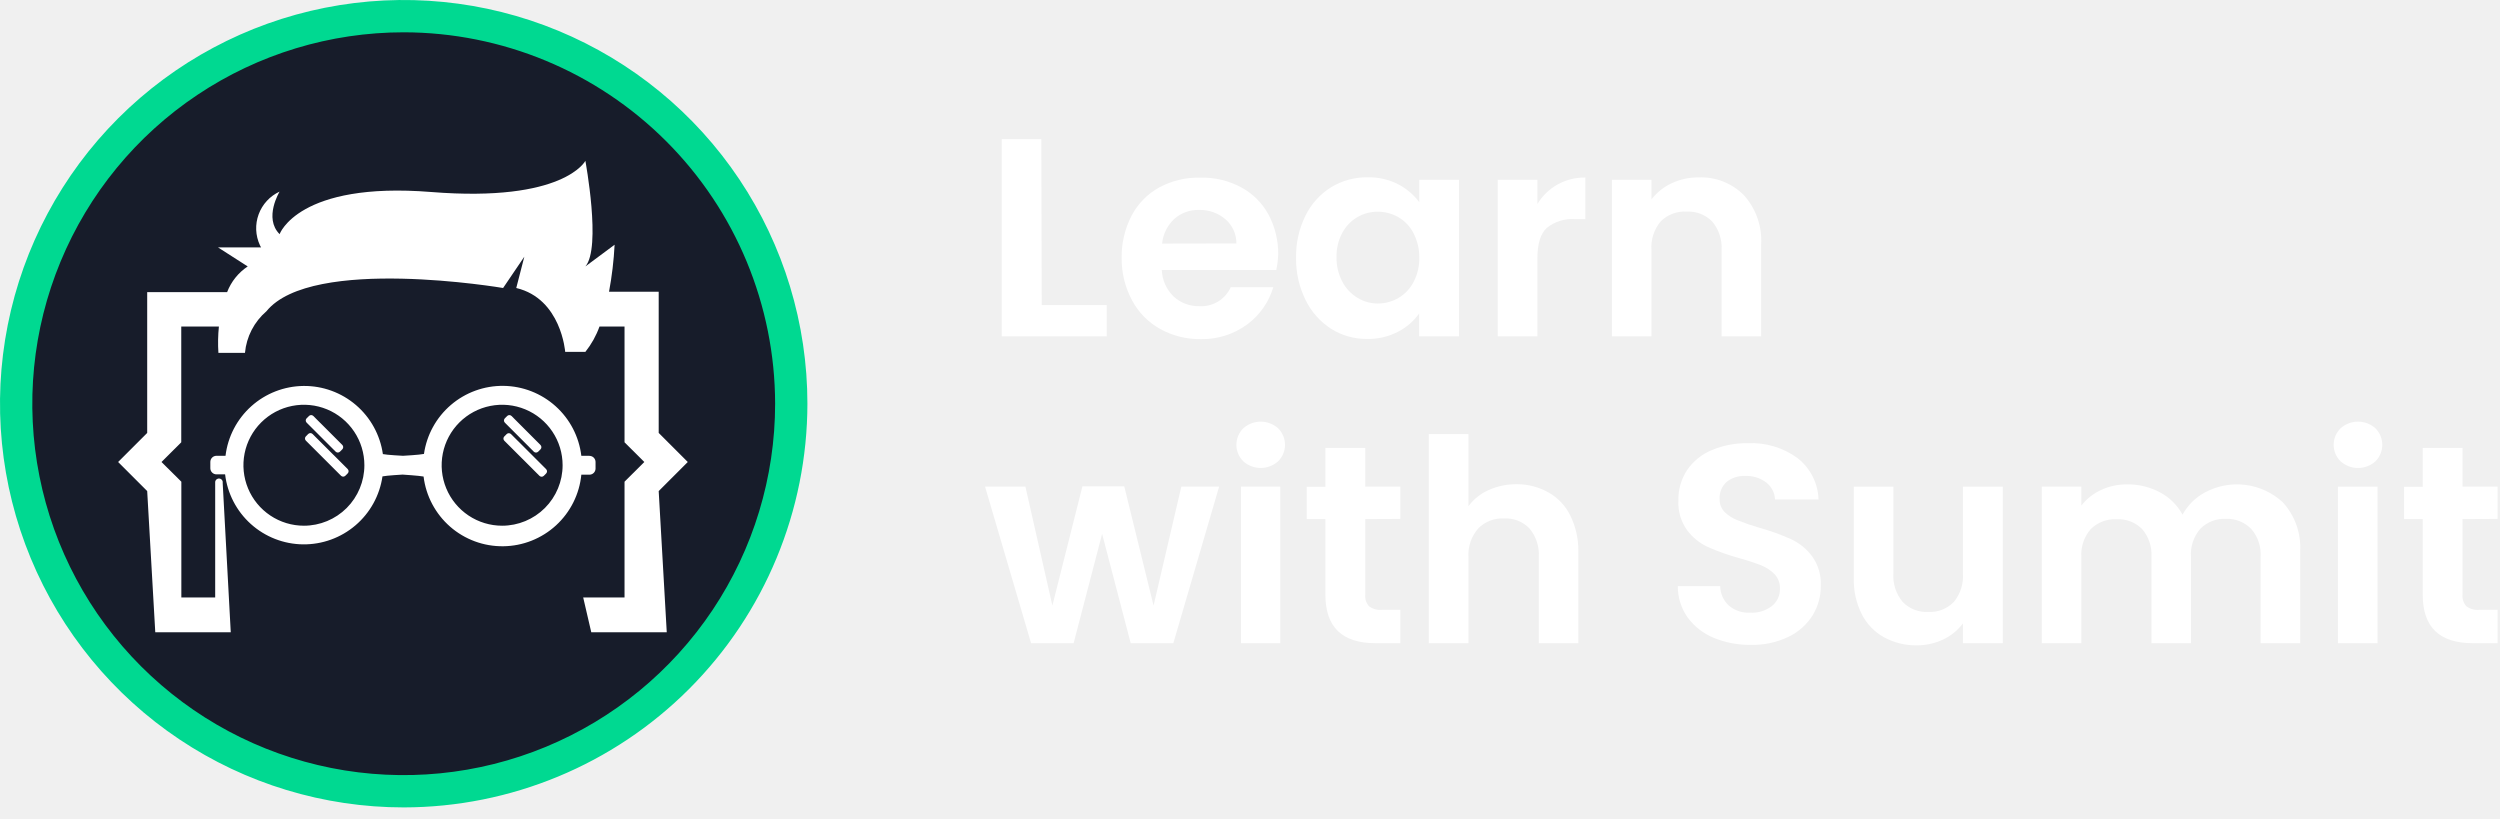
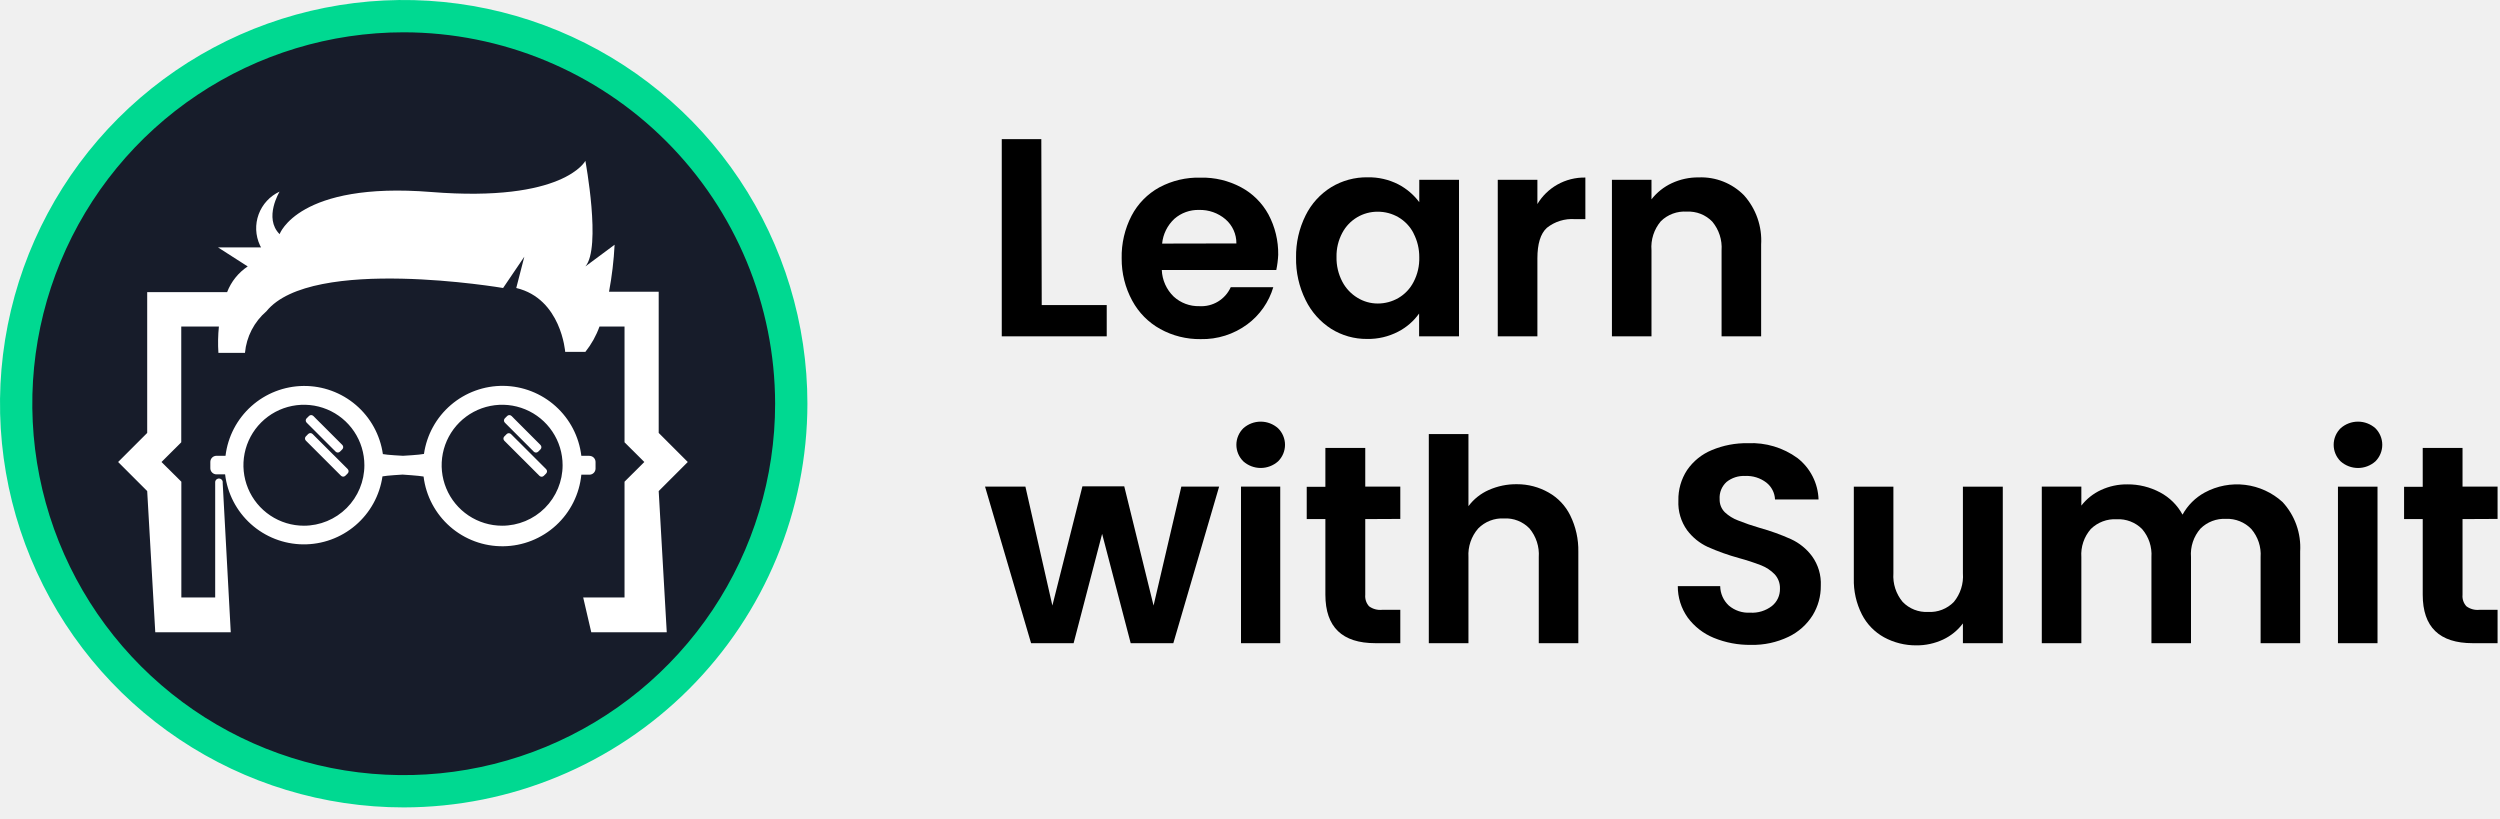
<svg xmlns="http://www.w3.org/2000/svg" width="165" height="54" viewBox="0 0 165 54" fill="none">
  <g clip-path="url(#clip0_2_1685)">
    <path d="M26.645 52.224C40.772 52.224 52.224 40.772 52.224 26.645C52.224 12.518 40.772 1.066 26.645 1.066C12.518 1.066 1.066 12.518 1.066 26.645C1.066 40.772 12.518 52.224 26.645 52.224Z" fill="#171C2A" />
    <path d="M26.645 53.289C21.375 53.289 16.223 51.727 11.842 48.799C7.46 45.871 4.045 41.71 2.028 36.841C0.012 31.973 -0.516 26.615 0.512 21.447C1.54 16.278 4.078 11.53 7.804 7.804C11.53 4.078 16.278 1.54 21.447 0.512C26.615 -0.516 31.973 0.012 36.841 2.028C41.71 4.045 45.871 7.46 48.799 11.842C51.727 16.223 53.289 21.375 53.289 26.645C53.281 33.709 50.471 40.481 45.476 45.476C40.481 50.471 33.709 53.281 26.645 53.289ZM26.645 2.132C21.797 2.132 17.057 3.569 13.026 6.263C8.995 8.956 5.853 12.785 3.998 17.264C2.142 21.743 1.657 26.672 2.603 31.427C3.548 36.182 5.883 40.55 9.311 43.978C12.739 47.406 17.107 49.741 21.862 50.687C26.617 51.633 31.546 51.147 36.026 49.292C40.505 47.437 44.333 44.295 47.027 40.264C49.72 36.232 51.158 31.493 51.158 26.645C51.149 20.146 48.564 13.916 43.969 9.321C39.373 4.725 33.143 2.14 26.645 2.132Z" fill="#00D991" />
    <path d="M20.342 28.643L20.188 28.798C20.109 28.877 20.109 29.005 20.188 29.084L22.507 31.4C22.586 31.479 22.714 31.479 22.793 31.4L22.948 31.245C23.027 31.166 23.027 31.038 22.948 30.959L20.628 28.643C20.549 28.564 20.421 28.564 20.342 28.643Z" fill="white" />
    <path d="M20.393 27.454L20.238 27.608C20.159 27.687 20.159 27.815 20.238 27.895L22.153 29.809C22.232 29.888 22.36 29.888 22.439 29.809L22.593 29.654C22.672 29.575 22.672 29.447 22.593 29.368L20.679 27.454C20.6 27.375 20.472 27.375 20.393 27.454Z" fill="white" />
    <path d="M33.44 28.649L33.285 28.804C33.206 28.883 33.206 29.011 33.286 29.09L35.605 31.406C35.684 31.485 35.812 31.485 35.891 31.406L36.045 31.251C36.124 31.172 36.124 31.044 36.045 30.965L33.726 28.649C33.647 28.57 33.519 28.57 33.44 28.649Z" fill="white" />
    <path d="M33.474 27.455L33.32 27.609C33.241 27.688 33.241 27.816 33.32 27.895L35.232 29.811C35.311 29.89 35.439 29.89 35.519 29.811L35.673 29.657C35.752 29.578 35.752 29.45 35.673 29.371L33.761 27.455C33.682 27.376 33.554 27.376 33.474 27.455Z" fill="white" />
    <path fill-rule="evenodd" clip-rule="evenodd" d="M38.901 30.082H38.368C38.217 28.82 37.612 27.656 36.667 26.808C35.721 25.959 34.5 25.482 33.229 25.467C31.958 25.452 30.726 25.899 29.76 26.726C28.795 27.552 28.163 28.701 27.982 29.959C27.7 30.023 26.597 30.082 26.597 30.082C26.597 30.082 25.531 30.029 25.27 29.97C25.09 28.712 24.459 27.562 23.495 26.735C22.53 25.908 21.298 25.459 20.028 25.473C18.757 25.487 17.535 25.962 16.589 26.809C15.642 27.657 15.036 28.82 14.884 30.082H14.287C14.18 30.082 14.076 30.125 14.001 30.2C13.925 30.276 13.882 30.379 13.882 30.487V30.908C13.883 31.013 13.926 31.114 14.001 31.189C14.075 31.264 14.176 31.306 14.282 31.308H14.857C15.007 32.569 15.61 33.734 16.555 34.584C17.5 35.434 18.721 35.912 19.992 35.928C21.262 35.944 22.496 35.498 23.462 34.672C24.428 33.847 25.061 32.698 25.243 31.441C25.536 31.382 26.57 31.323 26.57 31.323C26.57 31.323 27.668 31.393 27.956 31.451C28.112 32.732 28.736 33.909 29.706 34.758C30.677 35.608 31.927 36.069 33.217 36.053C34.507 36.038 35.745 35.548 36.696 34.676C37.647 33.804 38.242 32.612 38.368 31.329H38.901C39.007 31.329 39.108 31.288 39.184 31.214C39.26 31.14 39.303 31.04 39.306 30.934V30.492C39.306 30.385 39.264 30.282 39.188 30.206C39.112 30.13 39.009 30.087 38.901 30.087V30.082ZM20.058 34.697C19.269 34.697 18.497 34.463 17.841 34.024C17.184 33.585 16.673 32.962 16.371 32.233C16.069 31.503 15.989 30.701 16.143 29.927C16.297 29.152 16.678 28.441 17.236 27.883C17.794 27.325 18.505 26.945 19.279 26.791C20.054 26.637 20.856 26.716 21.586 27.018C22.315 27.32 22.938 27.831 23.377 28.488C23.815 29.144 24.049 29.916 24.049 30.705C24.049 31.764 23.629 32.779 22.881 33.528C22.132 34.276 21.117 34.697 20.058 34.697ZM33.141 34.697C32.351 34.697 31.58 34.463 30.923 34.024C30.267 33.585 29.755 32.962 29.453 32.233C29.151 31.503 29.072 30.701 29.226 29.927C29.38 29.152 29.76 28.441 30.318 27.883C30.877 27.325 31.588 26.945 32.362 26.791C33.136 26.637 33.939 26.716 34.668 27.018C35.398 27.32 36.021 27.831 36.459 28.488C36.898 29.144 37.132 29.916 37.132 30.705C37.132 31.764 36.712 32.779 35.963 33.528C35.215 34.276 34.199 34.697 33.141 34.697Z" fill="white" />
    <path d="M43.474 28.574V19.253H40.196C40.388 18.229 40.511 17.193 40.564 16.152L38.635 17.585C39.701 16.355 38.635 10.615 38.635 10.615C38.635 10.615 37.228 13.376 28.457 12.672C19.685 11.969 18.454 15.454 18.454 15.454C17.388 14.388 18.454 12.646 18.454 12.646C18.136 12.792 17.851 13 17.613 13.258C17.376 13.515 17.192 13.817 17.071 14.145C16.95 14.474 16.895 14.823 16.909 15.173C16.924 15.523 17.007 15.866 17.154 16.184L17.229 16.328H14.388L16.349 17.585C15.731 17.995 15.256 18.588 14.99 19.28H9.715V28.574L7.796 30.492L9.715 32.411L10.248 41.731H15.23L14.697 31.867C14.703 31.834 14.701 31.801 14.693 31.769C14.685 31.737 14.671 31.707 14.651 31.68C14.631 31.654 14.606 31.632 14.577 31.616C14.549 31.599 14.517 31.588 14.484 31.585C14.419 31.575 14.353 31.592 14.3 31.631C14.248 31.67 14.212 31.728 14.202 31.792C14.196 31.817 14.196 31.843 14.202 31.867V39.434H11.969V31.792L10.658 30.492L11.963 29.192V21.55H14.447C14.388 22.127 14.377 22.709 14.415 23.288H16.168C16.266 22.223 16.774 21.239 17.585 20.543C20.57 16.855 33.205 19.008 33.205 19.008L34.606 16.941L34.073 19.008C37.047 19.717 37.303 23.224 37.303 23.224H38.635C39.035 22.721 39.35 22.155 39.567 21.55H41.219V29.192L42.525 30.492L41.219 31.792V39.434H38.491L39.024 41.731H44.006L43.474 32.411L45.392 30.492L43.474 28.574Z" fill="white" />
-     <path d="M68.754 20.133H73.044V22.2H66.116V9.182H68.727L68.754 20.133Z" fill="white" />
-     <path d="M84.235 17.82H76.678C76.705 18.483 76.985 19.111 77.462 19.573C77.924 19.997 78.534 20.224 79.161 20.207C79.592 20.233 80.021 20.126 80.39 19.903C80.759 19.679 81.052 19.349 81.229 18.955H84.037C83.747 19.937 83.145 20.797 82.322 21.406C81.431 22.064 80.348 22.407 79.241 22.382C78.311 22.394 77.392 22.165 76.577 21.715C75.794 21.282 75.152 20.633 74.728 19.845C74.262 18.988 74.022 18.028 74.03 17.053C74.009 16.073 74.234 15.104 74.685 14.234C75.098 13.446 75.734 12.797 76.513 12.368C77.351 11.919 78.291 11.697 79.241 11.724C80.169 11.702 81.087 11.921 81.906 12.358C82.672 12.767 83.302 13.391 83.718 14.154C84.154 14.973 84.376 15.89 84.362 16.818C84.346 17.155 84.304 17.49 84.235 17.82ZM81.602 16.067C81.605 15.764 81.542 15.463 81.417 15.187C81.292 14.911 81.108 14.666 80.877 14.468C80.393 14.057 79.775 13.839 79.14 13.855C78.542 13.839 77.96 14.048 77.51 14.441C77.049 14.87 76.76 15.451 76.7 16.077L81.602 16.067Z" fill="white" />
-     <path d="M86.169 14.218C86.548 13.449 87.135 12.803 87.864 12.352C88.586 11.915 89.417 11.69 90.262 11.702C90.965 11.688 91.66 11.847 92.287 12.166C92.831 12.449 93.305 12.851 93.672 13.344V11.868H96.294V22.2H93.661V20.692C93.302 21.197 92.827 21.608 92.276 21.891C91.644 22.219 90.941 22.384 90.23 22.371C89.389 22.379 88.565 22.146 87.853 21.7C87.128 21.233 86.546 20.577 86.169 19.802C85.738 18.932 85.522 17.971 85.54 16.999C85.524 16.035 85.739 15.081 86.169 14.218ZM93.299 15.401C93.072 14.956 92.723 14.586 92.292 14.335C91.879 14.096 91.41 13.971 90.933 13.973C90.453 13.969 89.982 14.096 89.569 14.341C89.157 14.587 88.819 14.94 88.594 15.363C88.33 15.854 88.198 16.405 88.21 16.962C88.198 17.529 88.33 18.09 88.594 18.593C88.825 19.034 89.174 19.402 89.601 19.659C90.002 19.904 90.463 20.033 90.933 20.032C91.41 20.033 91.879 19.908 92.292 19.669C92.723 19.418 93.072 19.048 93.299 18.603C93.561 18.101 93.689 17.539 93.672 16.973C93.676 16.426 93.546 15.886 93.294 15.401H93.299Z" fill="white" />
-     <path d="M102.779 12.187C103.344 11.868 103.985 11.706 104.634 11.718V14.463H103.946C103.278 14.415 102.616 14.62 102.092 15.038C101.671 15.422 101.468 16.104 101.468 17.053V22.2H98.852V11.868H101.468V13.466C101.788 12.934 102.239 12.494 102.779 12.187Z" fill="white" />
-     <path d="M115.1 12.885C115.495 13.326 115.799 13.84 115.994 14.399C116.189 14.958 116.271 15.55 116.235 16.141V22.2H113.624V16.52C113.671 15.834 113.452 15.156 113.011 14.628C112.795 14.404 112.533 14.229 112.243 14.115C111.954 14.001 111.643 13.951 111.332 13.967C111.018 13.945 110.702 13.991 110.406 14.1C110.11 14.209 109.841 14.38 109.616 14.601C109.392 14.865 109.222 15.17 109.116 15.499C109.01 15.828 108.97 16.175 108.998 16.52V22.2H106.387V11.868H108.998V13.157C109.353 12.701 109.812 12.335 110.336 12.091C110.893 11.832 111.501 11.701 112.116 11.708C112.668 11.686 113.218 11.779 113.732 11.982C114.246 12.185 114.711 12.492 115.1 12.885Z" fill="white" />
-     <path d="M80.462 32.117L77.44 42.45H74.626L72.74 35.235L70.859 42.45H68.051L65.013 32.117H67.677L69.457 39.967L71.44 32.096H74.2L76.135 39.967L77.968 32.117H80.462Z" fill="white" />
-     <path d="M82.06 30.45C81.915 30.307 81.8 30.137 81.721 29.95C81.642 29.762 81.601 29.561 81.601 29.357C81.601 29.154 81.642 28.952 81.721 28.765C81.8 28.577 81.915 28.407 82.06 28.265C82.376 27.983 82.784 27.828 83.206 27.828C83.629 27.828 84.036 27.983 84.352 28.265C84.497 28.407 84.613 28.577 84.691 28.765C84.77 28.952 84.811 29.154 84.811 29.357C84.811 29.561 84.77 29.762 84.691 29.95C84.613 30.137 84.497 30.307 84.352 30.45C84.036 30.731 83.629 30.886 83.206 30.886C82.784 30.886 82.376 30.731 82.06 30.45ZM84.496 32.117V42.45H81.906V32.117H84.496Z" fill="white" />
-     <path d="M90.107 34.26V39.258C90.094 39.395 90.11 39.533 90.153 39.663C90.196 39.793 90.266 39.913 90.358 40.015C90.602 40.193 90.903 40.277 91.205 40.249H92.42V42.45H90.778C88.579 42.45 87.478 41.385 87.475 39.253V34.26H86.244V32.128H87.475V29.565H90.107V32.117H92.42V34.249L90.107 34.26Z" fill="white" />
-     <path d="M102.209 32.507C102.827 32.855 103.325 33.383 103.637 34.02C104.004 34.765 104.186 35.588 104.17 36.418V42.45H101.559V36.77C101.606 36.084 101.387 35.406 100.946 34.878C100.73 34.654 100.468 34.479 100.179 34.365C99.889 34.251 99.578 34.201 99.267 34.217C98.953 34.2 98.638 34.251 98.344 34.364C98.05 34.478 97.784 34.653 97.562 34.878C97.107 35.399 96.875 36.079 96.918 36.77V42.45H94.301V28.648H96.918V33.407C97.264 32.942 97.725 32.575 98.255 32.341C98.842 32.08 99.478 31.949 100.12 31.958C100.852 31.955 101.573 32.145 102.209 32.507Z" fill="white" />
-     <path d="M113.112 42.099C112.424 41.818 111.827 41.354 111.386 40.756C110.957 40.15 110.729 39.425 110.735 38.683H113.533C113.536 38.924 113.588 39.163 113.686 39.384C113.784 39.604 113.926 39.803 114.103 39.967C114.494 40.299 114.998 40.467 115.51 40.436C116.025 40.469 116.534 40.313 116.944 39.999C117.115 39.862 117.252 39.688 117.345 39.489C117.437 39.29 117.482 39.072 117.477 38.853C117.49 38.501 117.364 38.158 117.125 37.9C116.875 37.644 116.573 37.444 116.24 37.313C115.76 37.128 115.271 36.968 114.775 36.834C114.07 36.64 113.381 36.394 112.712 36.098C112.176 35.85 111.709 35.473 111.354 35.001C110.944 34.431 110.739 33.74 110.773 33.039C110.756 32.325 110.957 31.623 111.348 31.025C111.751 30.438 112.315 29.98 112.974 29.709C113.729 29.392 114.542 29.236 115.361 29.251C116.531 29.196 117.685 29.542 118.633 30.231C119.051 30.557 119.393 30.97 119.633 31.443C119.874 31.915 120.007 32.435 120.024 32.965H117.151C117.142 32.749 117.087 32.538 116.988 32.346C116.89 32.153 116.751 31.985 116.581 31.851C116.179 31.543 115.68 31.388 115.174 31.414C114.733 31.392 114.299 31.532 113.954 31.808C113.797 31.951 113.674 32.127 113.594 32.323C113.515 32.52 113.481 32.732 113.496 32.944C113.491 33.104 113.519 33.265 113.578 33.414C113.638 33.564 113.728 33.699 113.842 33.812C114.091 34.044 114.382 34.225 114.7 34.345C115.173 34.535 115.655 34.7 116.144 34.841C116.851 35.037 117.543 35.286 118.212 35.587C118.758 35.839 119.233 36.224 119.592 36.706C120.003 37.273 120.208 37.962 120.173 38.661C120.18 39.345 119.995 40.017 119.64 40.601C119.254 41.22 118.699 41.715 118.041 42.029C117.267 42.4 116.416 42.583 115.558 42.562C114.72 42.574 113.888 42.416 113.112 42.099Z" fill="white" />
-     <path d="M132.184 32.118V42.45H129.552V41.145C129.21 41.603 128.759 41.969 128.241 42.211C127.689 42.468 127.086 42.6 126.477 42.594C125.733 42.6 125 42.416 124.346 42.061C123.72 41.715 123.211 41.19 122.885 40.553C122.513 39.818 122.33 39.001 122.352 38.177V32.118H124.964V37.836C124.916 38.522 125.136 39.199 125.576 39.727C125.793 39.951 126.054 40.126 126.344 40.24C126.634 40.354 126.944 40.404 127.255 40.388C127.569 40.406 127.884 40.356 128.177 40.242C128.47 40.128 128.735 39.953 128.955 39.727C129.39 39.197 129.604 38.519 129.552 37.836V32.118H132.184Z" fill="white" />
-     <path d="M150.649 33.135C151.052 33.572 151.363 34.085 151.562 34.645C151.762 35.204 151.846 35.798 151.811 36.391V42.45H149.2V36.77C149.248 36.095 149.027 35.428 148.587 34.915C148.372 34.692 148.112 34.517 147.824 34.402C147.537 34.286 147.228 34.232 146.919 34.244C146.608 34.228 146.297 34.277 146.006 34.388C145.715 34.499 145.451 34.669 145.23 34.889C145.006 35.145 144.835 35.443 144.728 35.766C144.621 36.089 144.579 36.43 144.606 36.77V42.45H141.995V36.77C142.041 36.094 141.819 35.428 141.377 34.915C141.158 34.696 140.895 34.525 140.606 34.414C140.317 34.303 140.008 34.254 139.698 34.27C139.385 34.254 139.071 34.302 138.778 34.413C138.484 34.524 138.217 34.695 137.993 34.915C137.772 35.168 137.603 35.462 137.496 35.78C137.389 36.099 137.346 36.435 137.369 36.77V42.45H134.758V32.117H137.369V33.37C137.712 32.928 138.156 32.575 138.664 32.341C139.21 32.088 139.805 31.96 140.407 31.968C141.161 31.961 141.905 32.145 142.57 32.501C143.196 32.833 143.71 33.343 144.047 33.967C144.386 33.35 144.894 32.843 145.512 32.507C146.328 32.065 147.26 31.888 148.181 32.001C149.102 32.114 149.964 32.51 150.649 33.135Z" fill="white" />
-     <path d="M154.481 30.45C154.335 30.307 154.22 30.137 154.141 29.95C154.062 29.762 154.022 29.561 154.022 29.357C154.022 29.154 154.062 28.952 154.141 28.765C154.22 28.577 154.335 28.407 154.481 28.265C154.797 27.983 155.206 27.828 155.629 27.828C156.053 27.828 156.461 27.983 156.777 28.265C157.067 28.555 157.23 28.948 157.23 29.357C157.23 29.767 157.067 30.16 156.777 30.45C156.461 30.731 156.053 30.887 155.629 30.887C155.206 30.887 154.797 30.731 154.481 30.45ZM156.916 32.118V42.45H154.305V32.118H156.916Z" fill="white" />
-     <path d="M162.527 34.26V39.258C162.514 39.395 162.53 39.534 162.574 39.664C162.618 39.794 162.69 39.914 162.783 40.015C163.027 40.195 163.329 40.278 163.63 40.249H164.84V42.45H163.199C161 42.45 159.9 41.385 159.9 39.253V34.26H158.669V32.128H159.9V29.565H162.527V32.117H164.84V34.249L162.527 34.26Z" fill="white" />
+     <path d="M68.754 20.133H73.044V22.2H66.116V9.182H68.727L68.754 20.133Z" fill="black" />
+     <path d="M84.235 17.82H76.678C76.705 18.483 76.985 19.111 77.462 19.573C77.924 19.997 78.534 20.224 79.161 20.207C79.592 20.233 80.021 20.126 80.39 19.903C80.759 19.679 81.052 19.349 81.229 18.955H84.037C83.747 19.937 83.145 20.797 82.322 21.406C81.431 22.064 80.348 22.407 79.241 22.382C78.311 22.394 77.392 22.165 76.577 21.715C75.794 21.282 75.152 20.633 74.728 19.845C74.262 18.988 74.022 18.028 74.03 17.053C74.009 16.073 74.234 15.104 74.685 14.234C75.098 13.446 75.734 12.797 76.513 12.368C77.351 11.919 78.291 11.697 79.241 11.724C80.169 11.702 81.087 11.921 81.906 12.358C82.672 12.767 83.302 13.391 83.718 14.154C84.154 14.973 84.376 15.89 84.362 16.818C84.346 17.155 84.304 17.49 84.235 17.82ZM81.602 16.067C81.605 15.764 81.542 15.463 81.417 15.187C81.292 14.911 81.108 14.666 80.877 14.468C80.393 14.057 79.775 13.839 79.14 13.855C78.542 13.839 77.96 14.048 77.51 14.441C77.049 14.87 76.76 15.451 76.7 16.077L81.602 16.067Z" fill="black" />
+     <path d="M86.169 14.218C86.548 13.449 87.135 12.803 87.864 12.352C88.586 11.915 89.417 11.69 90.262 11.702C90.965 11.688 91.66 11.847 92.287 12.166C92.831 12.449 93.305 12.851 93.672 13.344V11.868H96.294V22.2H93.661V20.692C93.302 21.197 92.827 21.608 92.276 21.891C91.644 22.219 90.941 22.384 90.23 22.371C89.389 22.379 88.565 22.146 87.853 21.7C87.128 21.233 86.546 20.577 86.169 19.802C85.738 18.932 85.522 17.971 85.54 16.999C85.524 16.035 85.739 15.081 86.169 14.218ZM93.299 15.401C93.072 14.956 92.723 14.586 92.292 14.335C91.879 14.096 91.41 13.971 90.933 13.973C90.453 13.969 89.982 14.096 89.569 14.341C89.157 14.587 88.819 14.94 88.594 15.363C88.33 15.854 88.198 16.405 88.21 16.962C88.198 17.529 88.33 18.09 88.594 18.593C88.825 19.034 89.174 19.402 89.601 19.659C90.002 19.904 90.463 20.033 90.933 20.032C91.41 20.033 91.879 19.908 92.292 19.669C92.723 19.418 93.072 19.048 93.299 18.603C93.561 18.101 93.689 17.539 93.672 16.973C93.676 16.426 93.546 15.886 93.294 15.401H93.299Z" fill="black" />
+     <path d="M102.779 12.187C103.344 11.868 103.985 11.706 104.634 11.718V14.463H103.946C103.278 14.415 102.616 14.62 102.092 15.038C101.671 15.422 101.468 16.104 101.468 17.053V22.2H98.852V11.868H101.468V13.466C101.788 12.934 102.239 12.494 102.779 12.187Z" fill="black" />
+     <path d="M115.1 12.885C115.495 13.326 115.799 13.84 115.994 14.399C116.189 14.958 116.271 15.55 116.235 16.141V22.2H113.624V16.52C113.671 15.834 113.452 15.156 113.011 14.628C112.795 14.404 112.533 14.229 112.243 14.115C111.954 14.001 111.643 13.951 111.332 13.967C111.018 13.945 110.702 13.991 110.406 14.1C110.11 14.209 109.841 14.38 109.616 14.601C109.392 14.865 109.222 15.17 109.116 15.499C109.01 15.828 108.97 16.175 108.998 16.52V22.2H106.387V11.868H108.998V13.157C109.353 12.701 109.812 12.335 110.336 12.091C110.893 11.832 111.501 11.701 112.116 11.708C112.668 11.686 113.218 11.779 113.732 11.982C114.246 12.185 114.711 12.492 115.1 12.885Z" fill="black" />
+     <path d="M80.462 32.117L77.44 42.45H74.626L72.74 35.235L70.859 42.45H68.051L65.013 32.117H67.677L69.457 39.967L71.44 32.096H74.2L76.135 39.967L77.968 32.117H80.462Z" fill="black" />
+     <path d="M82.06 30.45C81.915 30.307 81.8 30.137 81.721 29.95C81.642 29.762 81.601 29.561 81.601 29.357C81.601 29.154 81.642 28.952 81.721 28.765C81.8 28.577 81.915 28.407 82.06 28.265C82.376 27.983 82.784 27.828 83.206 27.828C83.629 27.828 84.036 27.983 84.352 28.265C84.497 28.407 84.613 28.577 84.691 28.765C84.77 28.952 84.811 29.154 84.811 29.357C84.811 29.561 84.77 29.762 84.691 29.95C84.613 30.137 84.497 30.307 84.352 30.45C84.036 30.731 83.629 30.886 83.206 30.886C82.784 30.886 82.376 30.731 82.06 30.45ZM84.496 32.117V42.45H81.906V32.117H84.496Z" fill="black" />
+     <path d="M90.107 34.26V39.258C90.094 39.395 90.11 39.533 90.153 39.663C90.196 39.793 90.266 39.913 90.358 40.015C90.602 40.193 90.903 40.277 91.205 40.249H92.42V42.45H90.778C88.579 42.45 87.478 41.385 87.475 39.253V34.26H86.244V32.128H87.475V29.565H90.107V32.117H92.42V34.249L90.107 34.26Z" fill="black" />
+     <path d="M102.209 32.507C102.827 32.855 103.325 33.383 103.637 34.02C104.004 34.765 104.186 35.588 104.17 36.418V42.45H101.559V36.77C101.606 36.084 101.387 35.406 100.946 34.878C100.73 34.654 100.468 34.479 100.179 34.365C99.889 34.251 99.578 34.201 99.267 34.217C98.953 34.2 98.638 34.251 98.344 34.364C98.05 34.478 97.784 34.653 97.562 34.878C97.107 35.399 96.875 36.079 96.918 36.77V42.45H94.301V28.648H96.918V33.407C97.264 32.942 97.725 32.575 98.255 32.341C98.842 32.08 99.478 31.949 100.12 31.958C100.852 31.955 101.573 32.145 102.209 32.507Z" fill="black" />
+     <path d="M113.112 42.099C112.424 41.818 111.827 41.354 111.386 40.756C110.957 40.15 110.729 39.425 110.735 38.683H113.533C113.536 38.924 113.588 39.163 113.686 39.384C113.784 39.604 113.926 39.803 114.103 39.967C114.494 40.299 114.998 40.467 115.51 40.436C116.025 40.469 116.534 40.313 116.944 39.999C117.115 39.862 117.252 39.688 117.345 39.489C117.437 39.29 117.482 39.072 117.477 38.853C117.49 38.501 117.364 38.158 117.125 37.9C116.875 37.644 116.573 37.444 116.24 37.313C115.76 37.128 115.271 36.968 114.775 36.834C114.07 36.64 113.381 36.394 112.712 36.098C112.176 35.85 111.709 35.473 111.354 35.001C110.944 34.431 110.739 33.74 110.773 33.039C110.756 32.325 110.957 31.623 111.348 31.025C111.751 30.438 112.315 29.98 112.974 29.709C113.729 29.392 114.542 29.236 115.361 29.251C116.531 29.196 117.685 29.542 118.633 30.231C119.051 30.557 119.393 30.97 119.633 31.443C119.874 31.915 120.007 32.435 120.024 32.965H117.151C117.142 32.749 117.087 32.538 116.988 32.346C116.89 32.153 116.751 31.985 116.581 31.851C116.179 31.543 115.68 31.388 115.174 31.414C114.733 31.392 114.299 31.532 113.954 31.808C113.797 31.951 113.674 32.127 113.594 32.323C113.515 32.52 113.481 32.732 113.496 32.944C113.491 33.104 113.519 33.265 113.578 33.414C113.638 33.564 113.728 33.699 113.842 33.812C114.091 34.044 114.382 34.225 114.7 34.345C115.173 34.535 115.655 34.7 116.144 34.841C116.851 35.037 117.543 35.286 118.212 35.587C118.758 35.839 119.233 36.224 119.592 36.706C120.003 37.273 120.208 37.962 120.173 38.661C120.18 39.345 119.995 40.017 119.64 40.601C119.254 41.22 118.699 41.715 118.041 42.029C117.267 42.4 116.416 42.583 115.558 42.562C114.72 42.574 113.888 42.416 113.112 42.099Z" fill="black" />
+     <path d="M132.184 32.118V42.45H129.552V41.145C129.21 41.603 128.759 41.969 128.241 42.211C127.689 42.468 127.086 42.6 126.477 42.594C125.733 42.6 125 42.416 124.346 42.061C123.72 41.715 123.211 41.19 122.885 40.553C122.513 39.818 122.33 39.001 122.352 38.177V32.118H124.964V37.836C124.916 38.522 125.136 39.199 125.576 39.727C125.793 39.951 126.054 40.126 126.344 40.24C126.634 40.354 126.944 40.404 127.255 40.388C127.569 40.406 127.884 40.356 128.177 40.242C128.47 40.128 128.735 39.953 128.955 39.727C129.39 39.197 129.604 38.519 129.552 37.836V32.118H132.184Z" fill="black" />
+     <path d="M150.649 33.135C151.052 33.572 151.363 34.085 151.562 34.645C151.762 35.204 151.846 35.798 151.811 36.391V42.45H149.2V36.77C149.248 36.095 149.027 35.428 148.587 34.915C148.372 34.692 148.112 34.517 147.824 34.402C147.537 34.286 147.228 34.232 146.919 34.244C146.608 34.228 146.297 34.277 146.006 34.388C145.715 34.499 145.451 34.669 145.23 34.889C145.006 35.145 144.835 35.443 144.728 35.766C144.621 36.089 144.579 36.43 144.606 36.77V42.45H141.995V36.77C142.041 36.094 141.819 35.428 141.377 34.915C141.158 34.696 140.895 34.525 140.606 34.414C140.317 34.303 140.008 34.254 139.698 34.27C139.385 34.254 139.071 34.302 138.778 34.413C138.484 34.524 138.217 34.695 137.993 34.915C137.772 35.168 137.603 35.462 137.496 35.78C137.389 36.099 137.346 36.435 137.369 36.77V42.45H134.758V32.117H137.369V33.37C137.712 32.928 138.156 32.575 138.664 32.341C139.21 32.088 139.805 31.96 140.407 31.968C141.161 31.961 141.905 32.145 142.57 32.501C143.196 32.833 143.71 33.343 144.047 33.967C144.386 33.35 144.894 32.843 145.512 32.507C146.328 32.065 147.26 31.888 148.181 32.001C149.102 32.114 149.964 32.51 150.649 33.135Z" fill="black" />
+     <path d="M154.481 30.45C154.335 30.307 154.22 30.137 154.141 29.95C154.062 29.762 154.022 29.561 154.022 29.357C154.022 29.154 154.062 28.952 154.141 28.765C154.22 28.577 154.335 28.407 154.481 28.265C154.797 27.983 155.206 27.828 155.629 27.828C156.053 27.828 156.461 27.983 156.777 28.265C157.067 28.555 157.23 28.948 157.23 29.357C157.23 29.767 157.067 30.16 156.777 30.45C156.461 30.731 156.053 30.887 155.629 30.887C155.206 30.887 154.797 30.731 154.481 30.45ZM156.916 32.118V42.45H154.305V32.118H156.916Z" fill="black" />
+     <path d="M162.527 34.26V39.258C162.514 39.395 162.53 39.534 162.574 39.664C162.618 39.794 162.69 39.914 162.783 40.015C163.027 40.195 163.329 40.278 163.63 40.249H164.84V42.45H163.199C161 42.45 159.9 41.385 159.9 39.253V34.26H158.669V32.128H159.9V29.565H162.527V32.117H164.84V34.249L162.527 34.26Z" fill="black" />
  </g>
  <defs>
    <clipPath id="clip0_2_1685">
      <rect width="165" height="53.289" fill="white" />
    </clipPath>
  </defs>
</svg>
